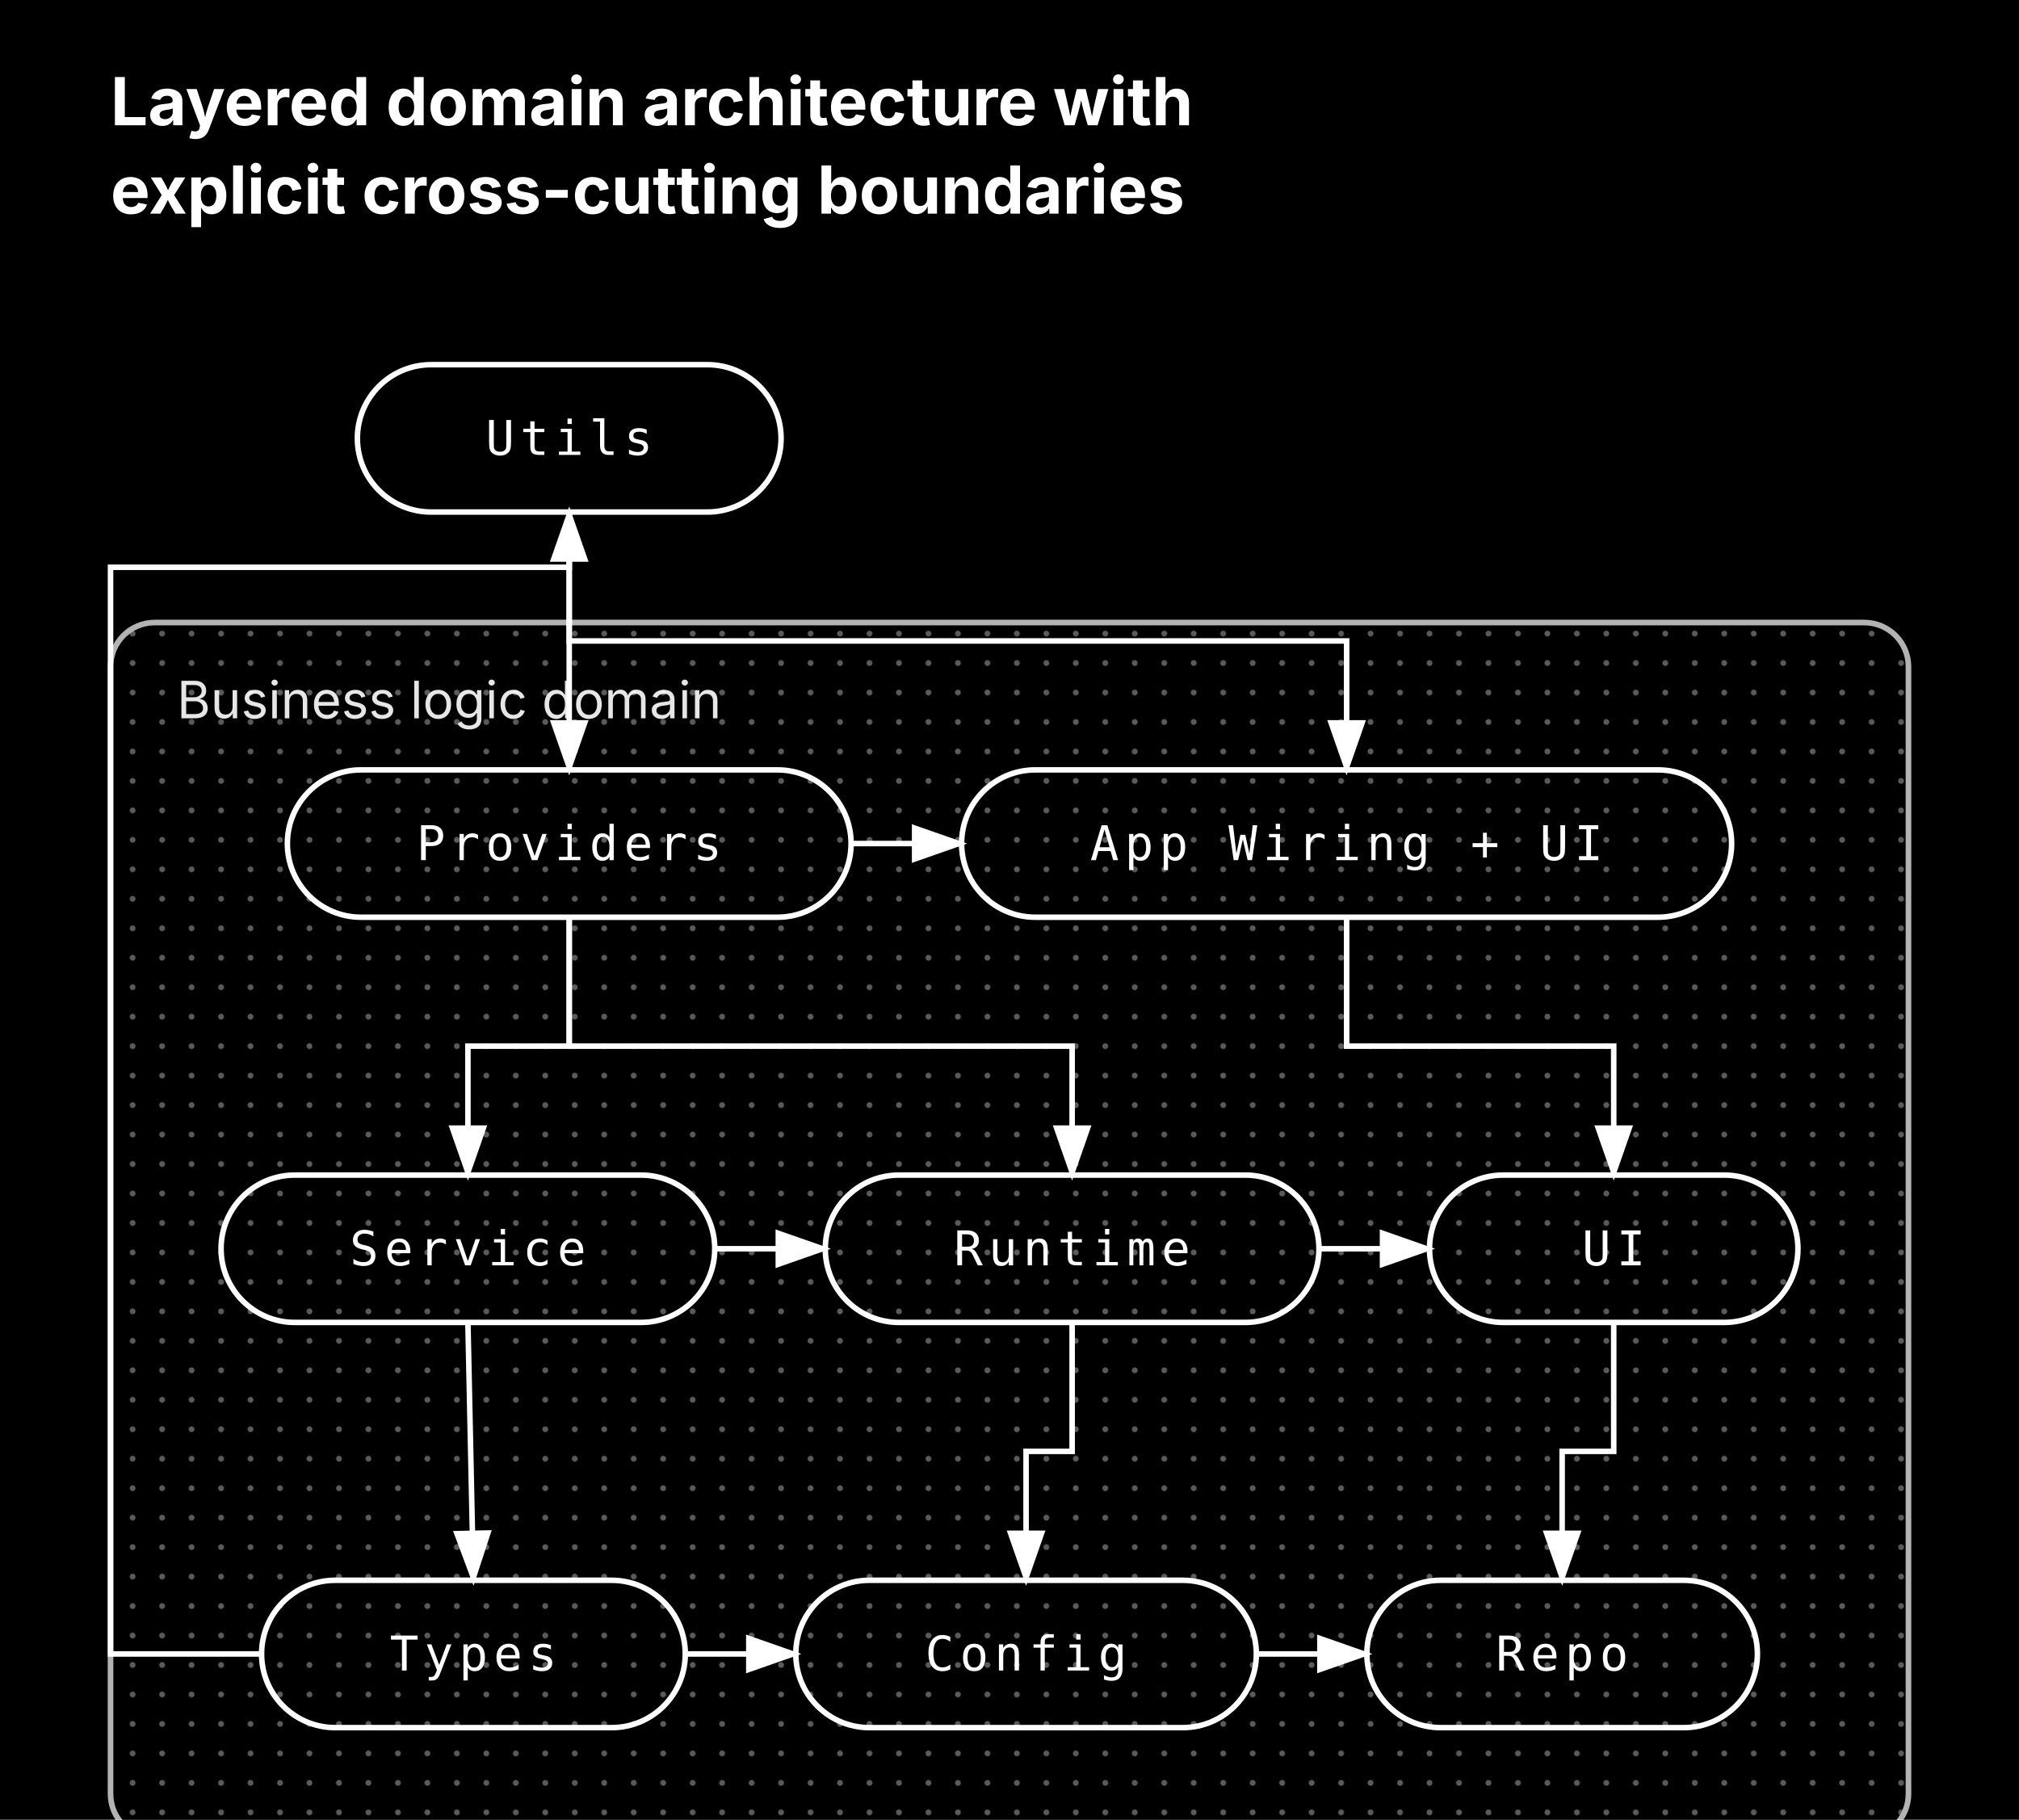
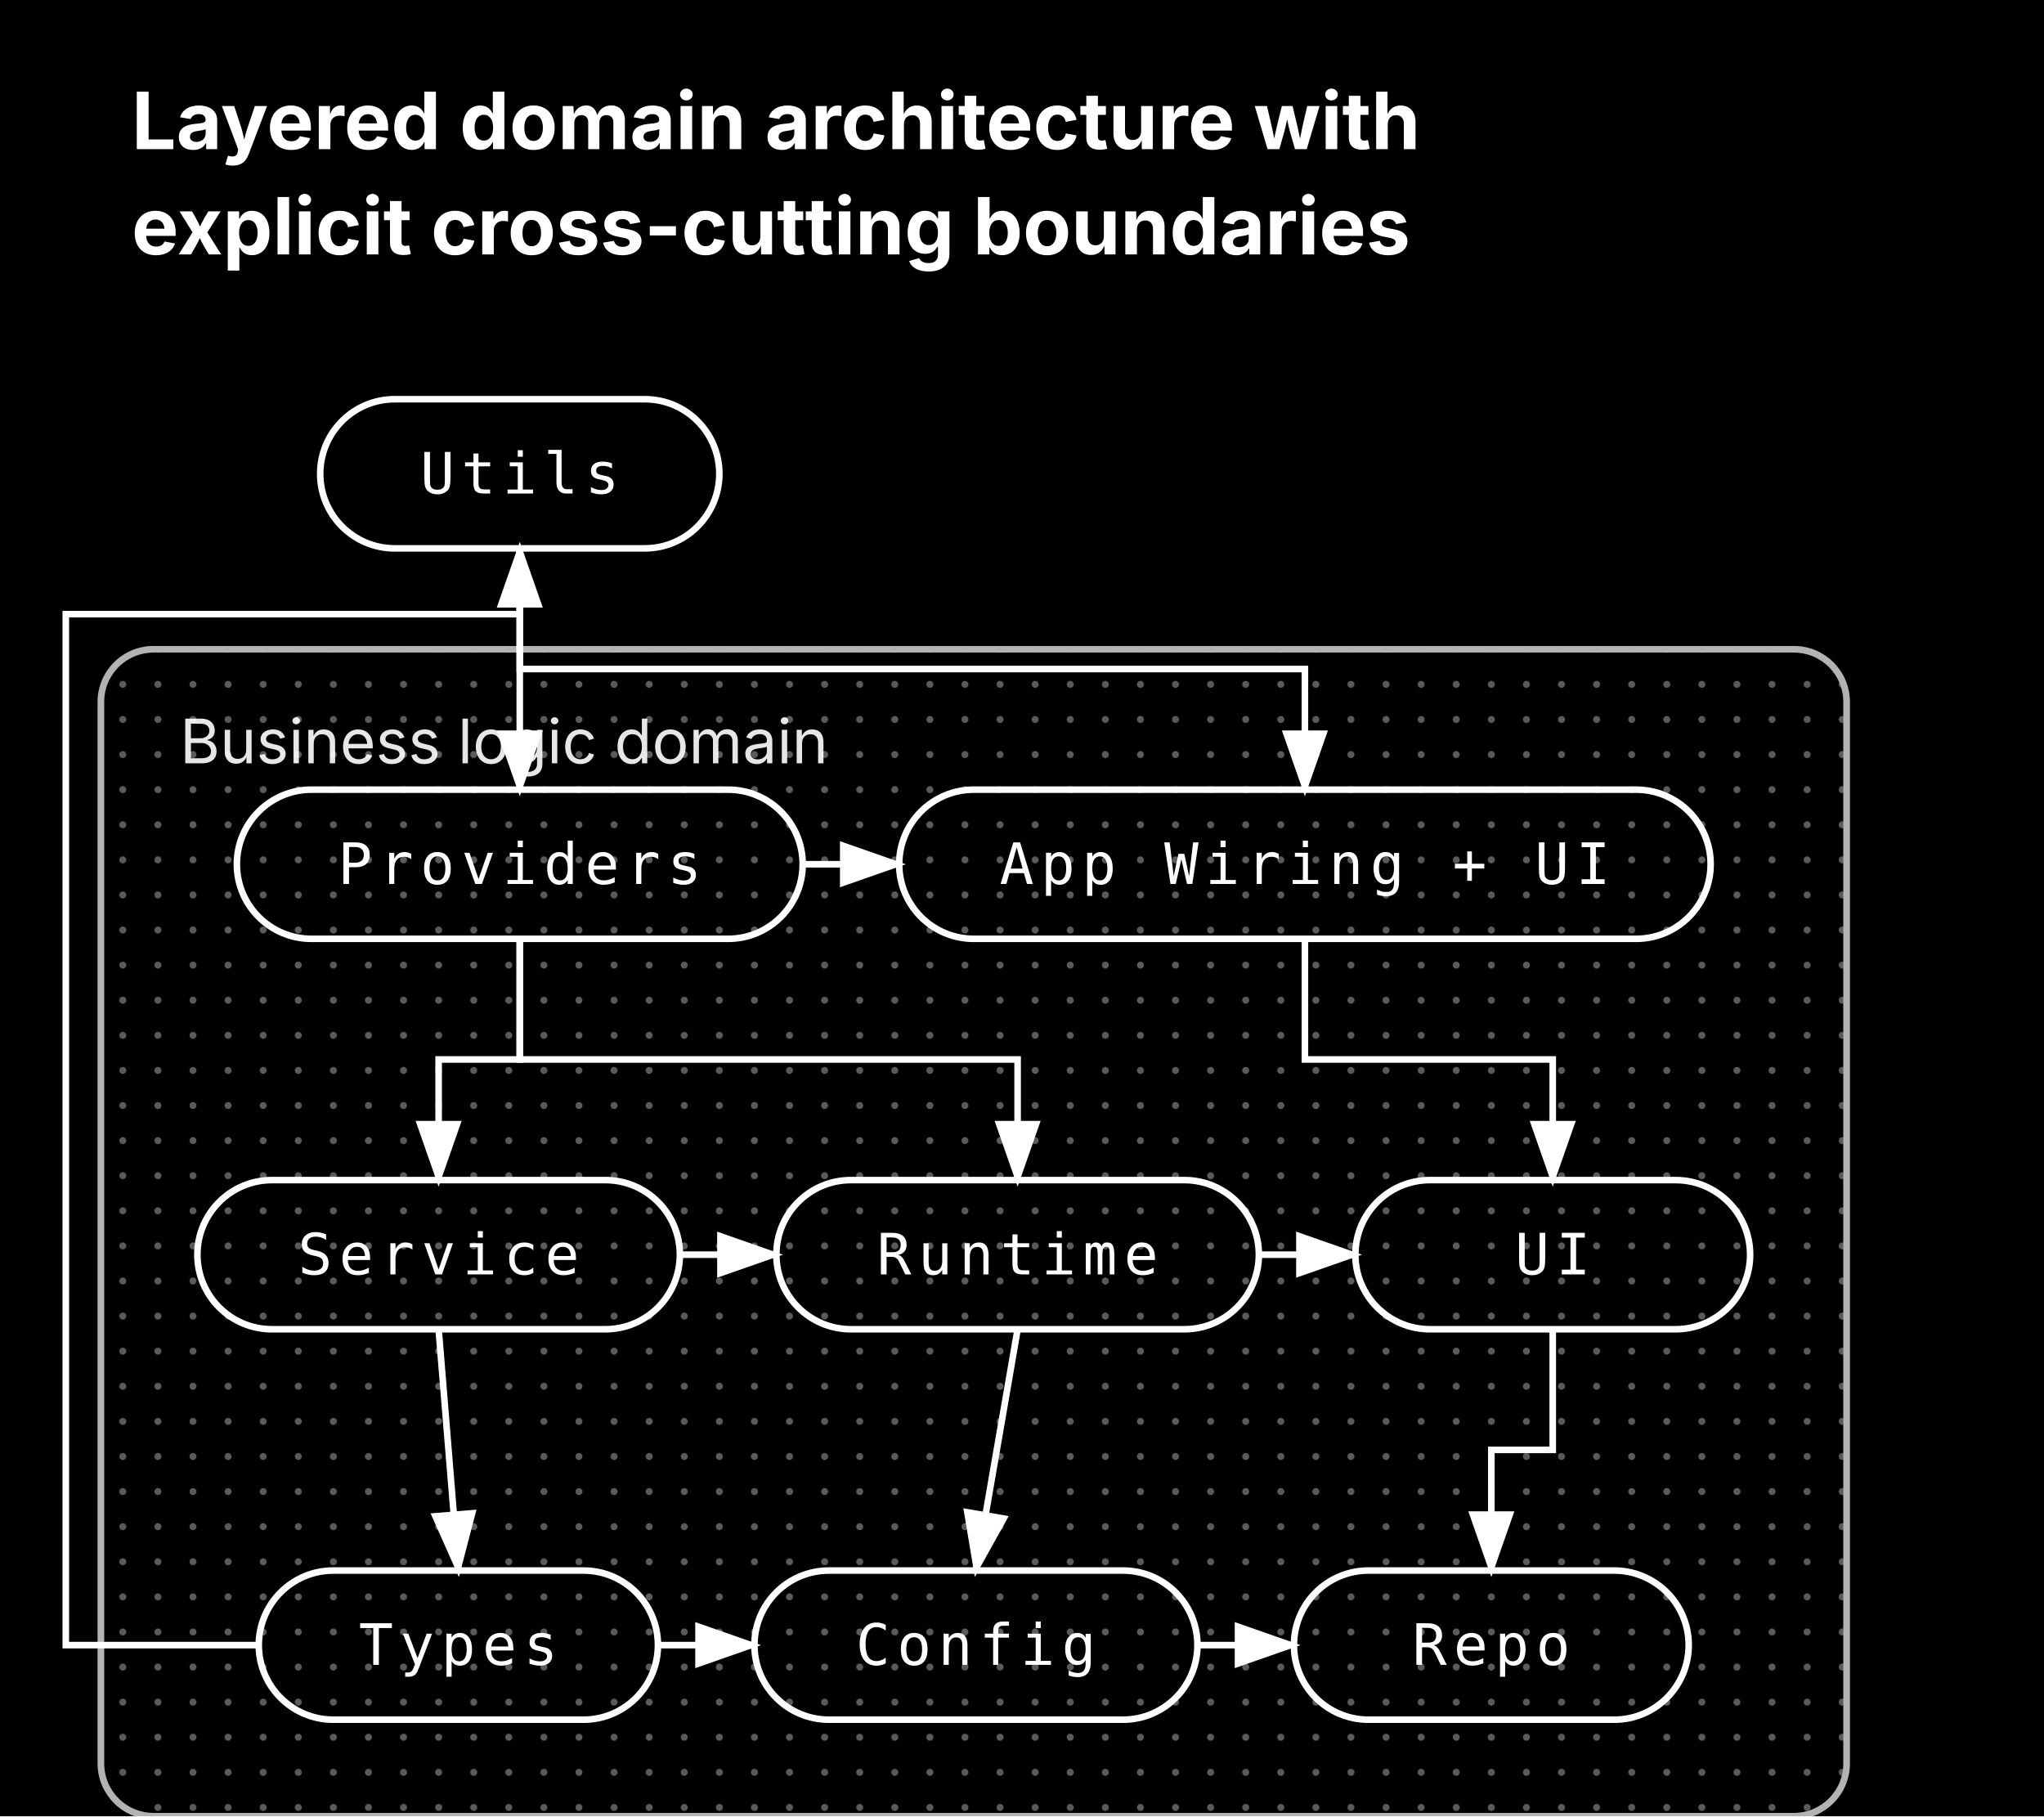
- <svg xmlns="http://www.w3.org/2000/svg" viewBox="0 0 548 494" width="548" height="494">
+ <svg xmlns="http://www.w3.org/2000/svg" viewBox="0 0 466 414" width="466" height="414">
  <defs>
    <pattern id="dotgrid" width="8" height="8" patternUnits="userSpaceOnUse">
      <rect width="8" height="8" fill="#000000" />
      <circle cx="4" cy="4" r="0.8" fill="#ffffff" opacity="0.7" />
    </pattern>
    <pattern id="crosshatch" width="8" height="8" patternUnits="userSpaceOnUse">
      <rect width="8" height="8" fill="#000000" />
      <path d="M0 8L8 0M-1 1L1 -1M7 9L9 7" stroke="#ffffff" stroke-width="0.8" opacity="0.2" />
    </pattern>
    <pattern id="hero" width="6" height="6" patternUnits="userSpaceOnUse">
      <rect width="6" height="6" fill="#222222" />
      <circle cx="3" cy="3" r="0.6" fill="#444444" opacity="0.5" />
    </pattern>
    <marker id="arrowhead" markerWidth="10" markerHeight="7" refX="9" refY="3.5" orient="auto" markerUnits="strokeWidth">
      <polygon points="0 0, 10 3.5, 0 7" fill="#ffffff" />
    </marker>
    <marker id="arrowhead-reverse" markerWidth="10" markerHeight="7" refX="1" refY="3.5" orient="auto" markerUnits="strokeWidth">
      <polygon points="10 0, 0 3.5, 10 7" fill="#ffffff" />
    </marker>
  </defs>
  <rect width="100%" height="100%" fill="#000000" />
  <g class="diagram">
    <text x="30" y="34" font-family="'Inter', 'Helvetica Neue', Arial, sans-serif" font-size="18" fill="#ffffff" font-weight="700">Layered domain architecture with</text>
    <text x="30" y="58" font-family="'Inter', 'Helvetica Neue', Arial, sans-serif" font-size="18" fill="#ffffff" font-weight="700">explicit cross-cutting boundaries</text>
-     <rect x="30" y="169" width="488" height="330" rx="12" fill="url(#dotgrid)" stroke="#ffffff" stroke-width="1.5" opacity="0.5" />
-     <rect x="30" y="169" width="488" height="330" rx="12" fill="none" stroke="#ffffff" stroke-width="1.5" opacity="0.4" />
-     <text x="48" y="195" font-family="'Inter', 'Helvetica Neue', Arial, sans-serif" font-size="14" fill="#ffffff" opacity="0.9">Business logic domain</text>
-     <line x1="154.5" y1="139" x2="154.5" y2="209" stroke="#ffffff" stroke-width="1.5" marker-end="url(#arrowhead)" />
-     <polyline points="154.5,139 154.5,174 365.5,174 365.5,209" fill="none" stroke="#ffffff" stroke-width="1.5" marker-end="url(#arrowhead)" />
-     <line x1="231" y1="229" x2="261" y2="229" stroke="#ffffff" stroke-width="1.5" marker-end="url(#arrowhead)" />
-     <polyline points="154.5,249 154.5,284 127,284 127,319" fill="none" stroke="#ffffff" stroke-width="1.5" marker-end="url(#arrowhead)" />
-     <polyline points="154.5,249 154.5,284 291,284 291,319" fill="none" stroke="#ffffff" stroke-width="1.5" marker-end="url(#arrowhead)" />
-     <polyline points="365.5,249 365.5,284 438,284 438,319" fill="none" stroke="#ffffff" stroke-width="1.5" marker-end="url(#arrowhead)" />
-     <line x1="194" y1="339" x2="224" y2="339" stroke="#ffffff" stroke-width="1.5" marker-end="url(#arrowhead)" />
-     <line x1="358" y1="339" x2="388" y2="339" stroke="#ffffff" stroke-width="1.5" marker-end="url(#arrowhead)" />
-     <line x1="127" y1="359" x2="128.5" y2="429" stroke="#ffffff" stroke-width="1.5" marker-end="url(#arrowhead)" />
-     <polyline points="291,359 291,394 278.5,394 278.5,429" fill="none" stroke="#ffffff" stroke-width="1.5" marker-end="url(#arrowhead)" />
-     <polyline points="438,359 438,394 424,394 424,429" fill="none" stroke="#ffffff" stroke-width="1.5" marker-end="url(#arrowhead)" />
-     <line x1="186" y1="449" x2="216" y2="449" stroke="#ffffff" stroke-width="1.5" marker-end="url(#arrowhead)" />
-     <line x1="341" y1="449" x2="371" y2="449" stroke="#ffffff" stroke-width="1.5" marker-end="url(#arrowhead)" />
-     <polyline points="71,449 30,449 30,154 154.5,154 154.5,139" fill="none" stroke="#ffffff" stroke-width="1.5" marker-end="url(#arrowhead)" />
-     <rect x="97" y="99" width="115" height="40" rx="20" fill="transparent" stroke="#ffffff" stroke-width="1.5" />
-     <text x="154.5" y="119" font-family="'JetBrains Mono', 'Fira Code', 'SF Mono', 'Cascadia Code', monospace" font-size="13" fill="#ffffff" text-anchor="middle" dominant-baseline="central" letter-spacing="0.12em">Utils</text>
-     <rect x="78" y="209" width="153" height="40" rx="20" fill="transparent" stroke="#ffffff" stroke-width="1.5" />
-     <text x="154.5" y="229" font-family="'JetBrains Mono', 'Fira Code', 'SF Mono', 'Cascadia Code', monospace" font-size="13" fill="#ffffff" text-anchor="middle" dominant-baseline="central" letter-spacing="0.12em">Providers</text>
-     <rect x="261" y="209" width="209" height="40" rx="20" fill="transparent" stroke="#ffffff" stroke-width="1.5" />
-     <text x="365.5" y="229" font-family="'JetBrains Mono', 'Fira Code', 'SF Mono', 'Cascadia Code', monospace" font-size="13" fill="#ffffff" text-anchor="middle" dominant-baseline="central" letter-spacing="0.12em">App Wiring + UI</text>
-     <rect x="60" y="319" width="134" height="40" rx="20" fill="transparent" stroke="#ffffff" stroke-width="1.5" />
-     <text x="127" y="339" font-family="'JetBrains Mono', 'Fira Code', 'SF Mono', 'Cascadia Code', monospace" font-size="13" fill="#ffffff" text-anchor="middle" dominant-baseline="central" letter-spacing="0.12em">Service</text>
-     <rect x="224" y="319" width="134" height="40" rx="20" fill="transparent" stroke="#ffffff" stroke-width="1.5" />
-     <text x="291" y="339" font-family="'JetBrains Mono', 'Fira Code', 'SF Mono', 'Cascadia Code', monospace" font-size="13" fill="#ffffff" text-anchor="middle" dominant-baseline="central" letter-spacing="0.12em">Runtime</text>
-     <rect x="388" y="319" width="100" height="40" rx="20" fill="transparent" stroke="#ffffff" stroke-width="1.5" />
-     <text x="438" y="339" font-family="'JetBrains Mono', 'Fira Code', 'SF Mono', 'Cascadia Code', monospace" font-size="13" fill="#ffffff" text-anchor="middle" dominant-baseline="central" letter-spacing="0.12em">UI</text>
-     <rect x="71" y="429" width="115" height="40" rx="20" fill="transparent" stroke="#ffffff" stroke-width="1.5" />
-     <text x="128.5" y="449" font-family="'JetBrains Mono', 'Fira Code', 'SF Mono', 'Cascadia Code', monospace" font-size="13" fill="#ffffff" text-anchor="middle" dominant-baseline="central" letter-spacing="0.12em">Types</text>
-     <rect x="216" y="429" width="125" height="40" rx="20" fill="transparent" stroke="#ffffff" stroke-width="1.5" />
-     <text x="278.5" y="449" font-family="'JetBrains Mono', 'Fira Code', 'SF Mono', 'Cascadia Code', monospace" font-size="13" fill="#ffffff" text-anchor="middle" dominant-baseline="central" letter-spacing="0.12em">Config</text>
-     <rect x="371" y="429" width="106" height="40" rx="20" fill="transparent" stroke="#ffffff" stroke-width="1.5" />
-     <text x="424" y="449" font-family="'JetBrains Mono', 'Fira Code', 'SF Mono', 'Cascadia Code', monospace" font-size="13" fill="#ffffff" text-anchor="middle" dominant-baseline="central" letter-spacing="0.12em">Repo</text>
+     <rect x="23" y="148" width="398" height="266" rx="12" fill="url(#dotgrid)" stroke="#ffffff" stroke-width="1.5" opacity="0.5" />
+     <rect x="23" y="148" width="398" height="266" rx="12" fill="none" stroke="#ffffff" stroke-width="1.5" opacity="0.4" />
+     <text x="41" y="174" font-family="'Inter', 'Helvetica Neue', Arial, sans-serif" font-size="14" fill="#ffffff" opacity="0.9">Business logic domain</text>
+     <line x1="118.5" y1="125" x2="118.5" y2="180" stroke="#ffffff" stroke-width="1.5" marker-end="url(#arrowhead)" />
+     <polyline points="118.5,125 118.5,152.5 297.5,152.5 297.5,180" fill="none" stroke="#ffffff" stroke-width="1.5" marker-end="url(#arrowhead)" />
+     <line x1="183" y1="197" x2="205" y2="197" stroke="#ffffff" stroke-width="1.5" marker-end="url(#arrowhead)" />
+     <polyline points="118.5,214 118.5,241.5 100,241.5 100,269" fill="none" stroke="#ffffff" stroke-width="1.5" marker-end="url(#arrowhead)" />
+     <polyline points="118.5,214 118.5,241.5 232,241.5 232,269" fill="none" stroke="#ffffff" stroke-width="1.5" marker-end="url(#arrowhead)" />
+     <polyline points="297.5,214 297.5,241.5 354,241.5 354,269" fill="none" stroke="#ffffff" stroke-width="1.5" marker-end="url(#arrowhead)" />
+     <line x1="155" y1="286" x2="177" y2="286" stroke="#ffffff" stroke-width="1.5" marker-end="url(#arrowhead)" />
+     <line x1="287" y1="286" x2="309" y2="286" stroke="#ffffff" stroke-width="1.5" marker-end="url(#arrowhead)" />
+     <line x1="100" y1="303" x2="104.5" y2="358" stroke="#ffffff" stroke-width="1.5" marker-end="url(#arrowhead)" />
+     <line x1="232" y1="303" x2="222.5" y2="358" stroke="#ffffff" stroke-width="1.5" marker-end="url(#arrowhead)" />
+     <polyline points="354,303 354,330.5 340,330.5 340,358" fill="none" stroke="#ffffff" stroke-width="1.5" marker-end="url(#arrowhead)" />
+     <line x1="150" y1="375" x2="172" y2="375" stroke="#ffffff" stroke-width="1.5" marker-end="url(#arrowhead)" />
+     <line x1="273" y1="375" x2="295" y2="375" stroke="#ffffff" stroke-width="1.5" marker-end="url(#arrowhead)" />
+     <polyline points="59,375 15,375 15,140 118.5,140 118.5,125" fill="none" stroke="#ffffff" stroke-width="1.5" marker-end="url(#arrowhead)" />
+     <rect x="73" y="91" width="91" height="34" rx="17" fill="transparent" stroke="#ffffff" stroke-width="1.5" />
+     <text x="118.5" y="108" font-family="'JetBrains Mono', 'Fira Code', 'SF Mono', 'Cascadia Code', monospace" font-size="13" fill="#ffffff" text-anchor="middle" dominant-baseline="central" letter-spacing="0.12em">Utils</text>
+     <rect x="54" y="180" width="129" height="34" rx="17" fill="transparent" stroke="#ffffff" stroke-width="1.5" />
+     <text x="118.5" y="197" font-family="'JetBrains Mono', 'Fira Code', 'SF Mono', 'Cascadia Code', monospace" font-size="13" fill="#ffffff" text-anchor="middle" dominant-baseline="central" letter-spacing="0.12em">Providers</text>
+     <rect x="205" y="180" width="185" height="34" rx="17" fill="transparent" stroke="#ffffff" stroke-width="1.5" />
+     <text x="297.5" y="197" font-family="'JetBrains Mono', 'Fira Code', 'SF Mono', 'Cascadia Code', monospace" font-size="13" fill="#ffffff" text-anchor="middle" dominant-baseline="central" letter-spacing="0.12em">App Wiring + UI</text>
+     <rect x="45" y="269" width="110" height="34" rx="17" fill="transparent" stroke="#ffffff" stroke-width="1.5" />
+     <text x="100" y="286" font-family="'JetBrains Mono', 'Fira Code', 'SF Mono', 'Cascadia Code', monospace" font-size="13" fill="#ffffff" text-anchor="middle" dominant-baseline="central" letter-spacing="0.12em">Service</text>
+     <rect x="177" y="269" width="110" height="34" rx="17" fill="transparent" stroke="#ffffff" stroke-width="1.5" />
+     <text x="232" y="286" font-family="'JetBrains Mono', 'Fira Code', 'SF Mono', 'Cascadia Code', monospace" font-size="13" fill="#ffffff" text-anchor="middle" dominant-baseline="central" letter-spacing="0.12em">Runtime</text>
+     <rect x="309" y="269" width="90" height="34" rx="17" fill="transparent" stroke="#ffffff" stroke-width="1.5" />
+     <text x="354" y="286" font-family="'JetBrains Mono', 'Fira Code', 'SF Mono', 'Cascadia Code', monospace" font-size="13" fill="#ffffff" text-anchor="middle" dominant-baseline="central" letter-spacing="0.12em">UI</text>
+     <rect x="59" y="358" width="91" height="34" rx="17" fill="transparent" stroke="#ffffff" stroke-width="1.5" />
+     <text x="104.5" y="375" font-family="'JetBrains Mono', 'Fira Code', 'SF Mono', 'Cascadia Code', monospace" font-size="13" fill="#ffffff" text-anchor="middle" dominant-baseline="central" letter-spacing="0.12em">Types</text>
+     <rect x="172" y="358" width="101" height="34" rx="17" fill="transparent" stroke="#ffffff" stroke-width="1.5" />
+     <text x="222.5" y="375" font-family="'JetBrains Mono', 'Fira Code', 'SF Mono', 'Cascadia Code', monospace" font-size="13" fill="#ffffff" text-anchor="middle" dominant-baseline="central" letter-spacing="0.12em">Config</text>
+     <rect x="295" y="358" width="90" height="34" rx="17" fill="transparent" stroke="#ffffff" stroke-width="1.5" />
+     <text x="340" y="375" font-family="'JetBrains Mono', 'Fira Code', 'SF Mono', 'Cascadia Code', monospace" font-size="13" fill="#ffffff" text-anchor="middle" dominant-baseline="central" letter-spacing="0.12em">Repo</text>
  </g>
</svg>
